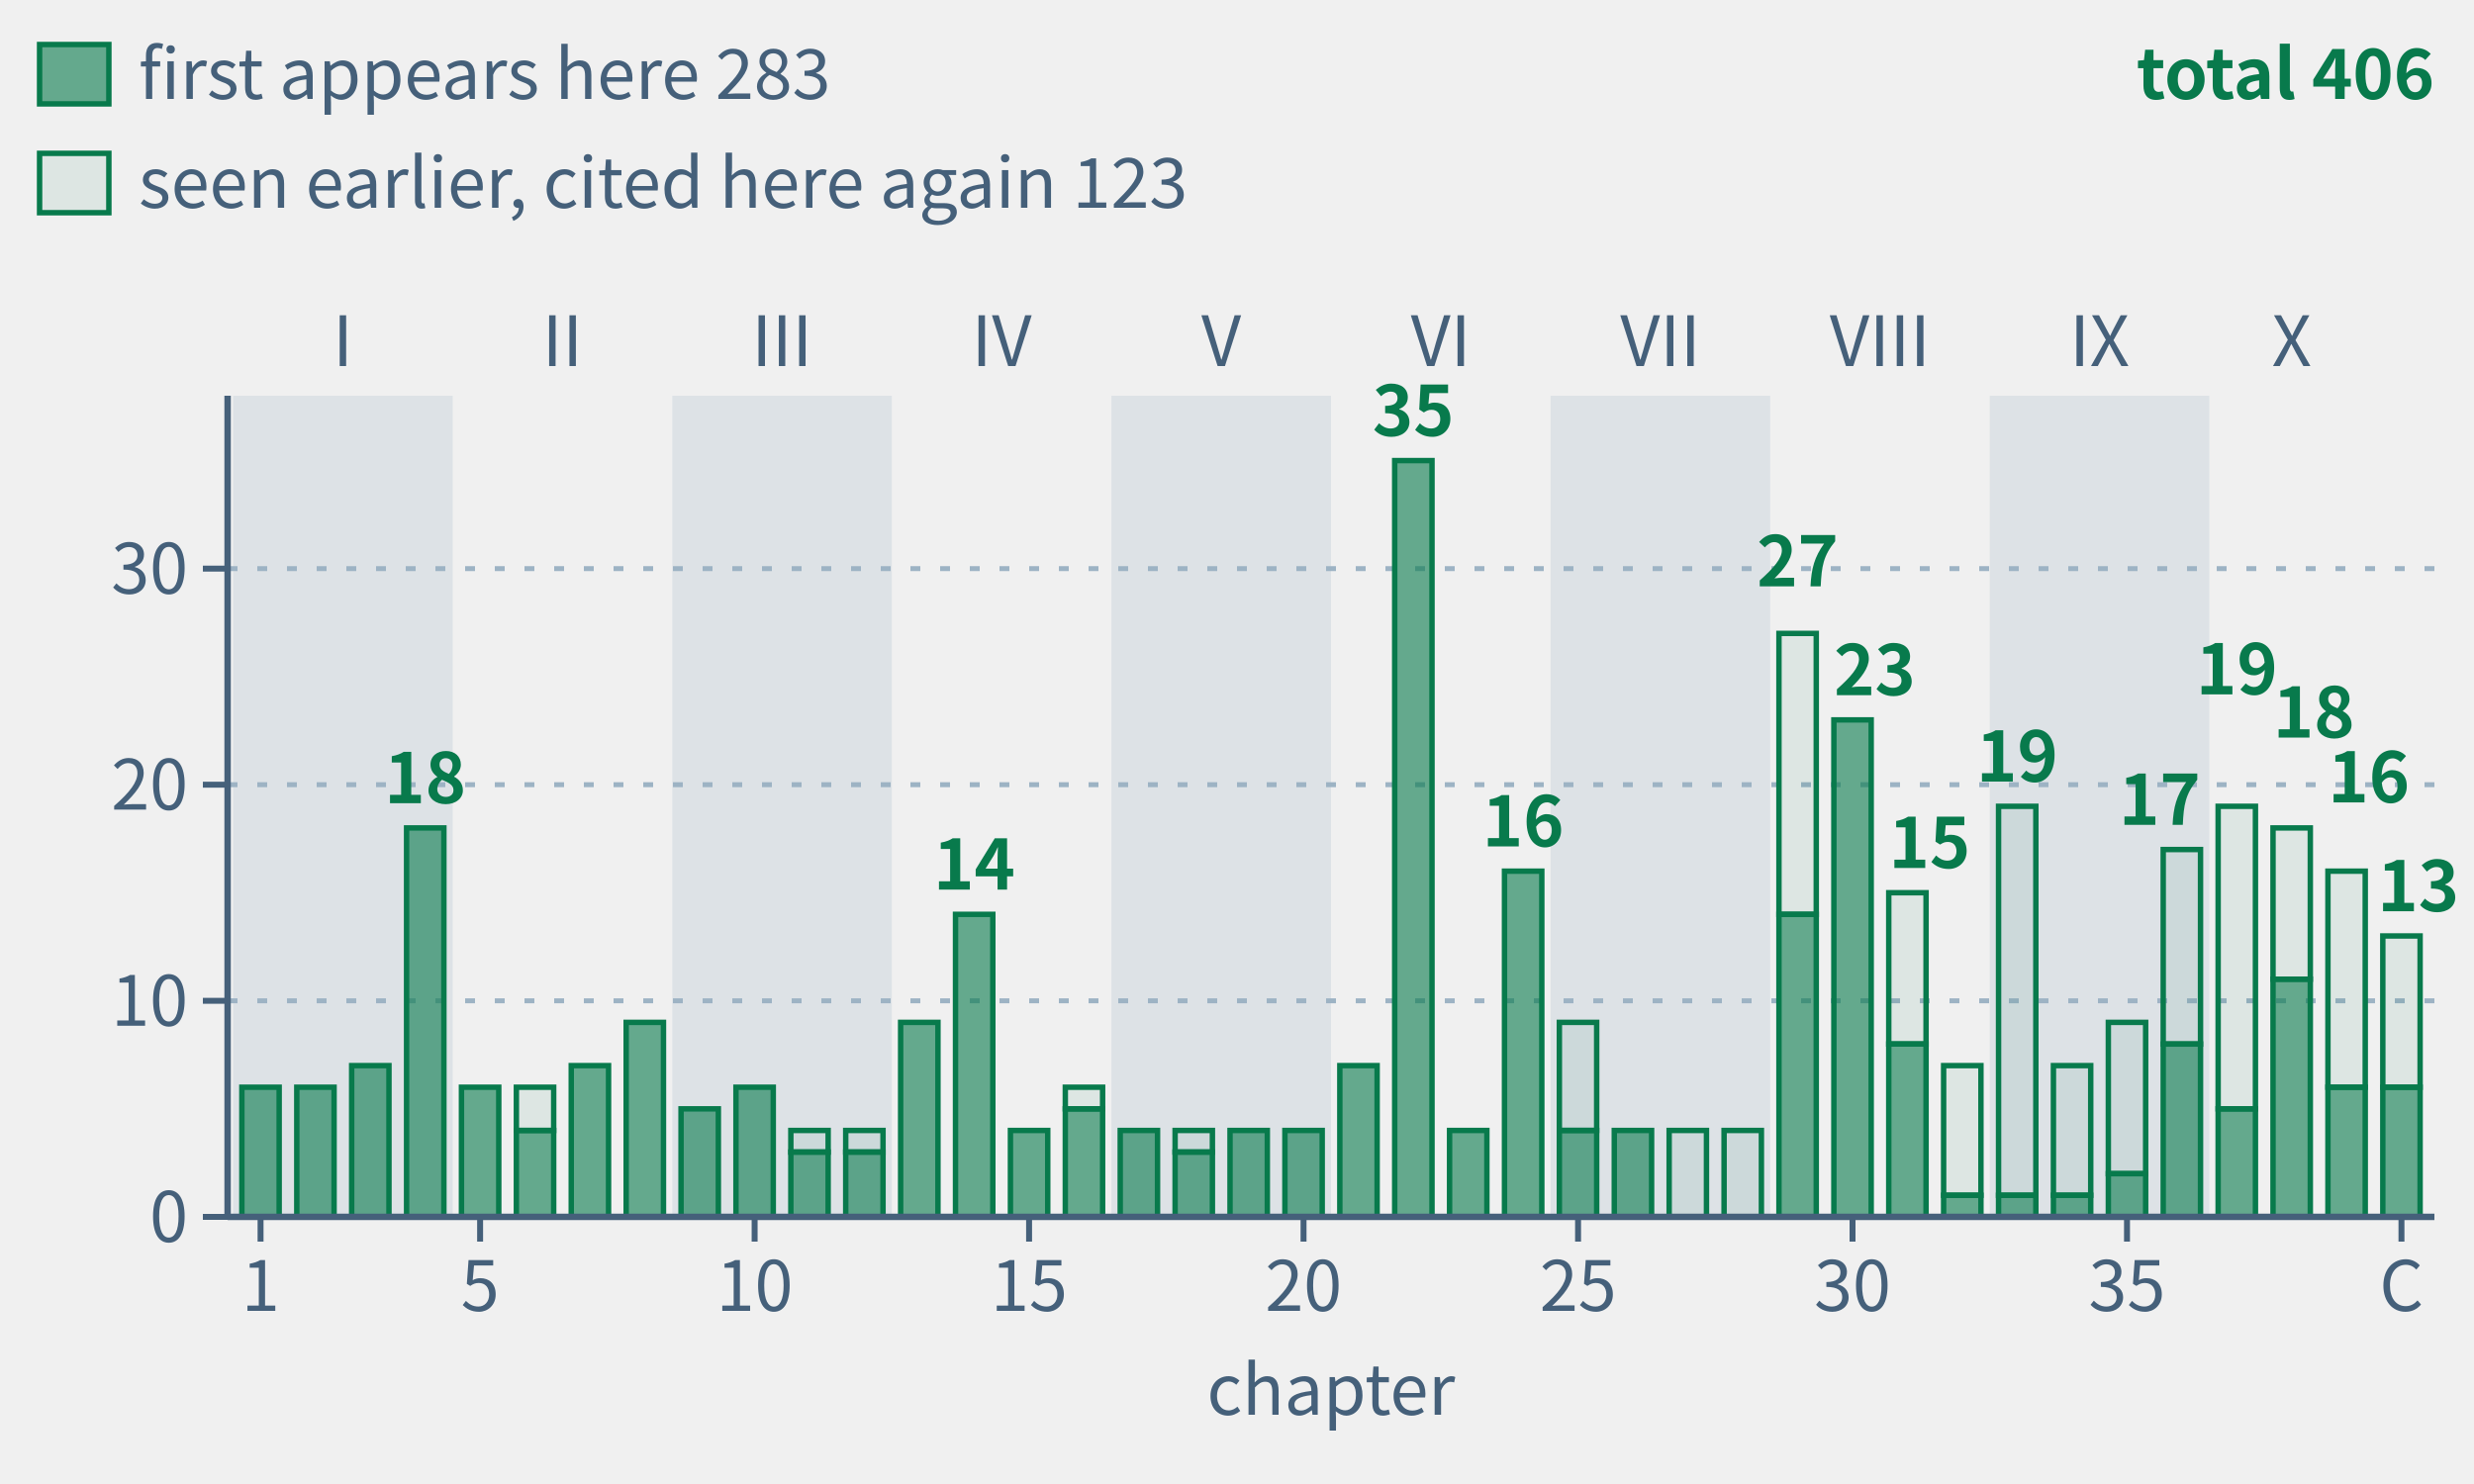
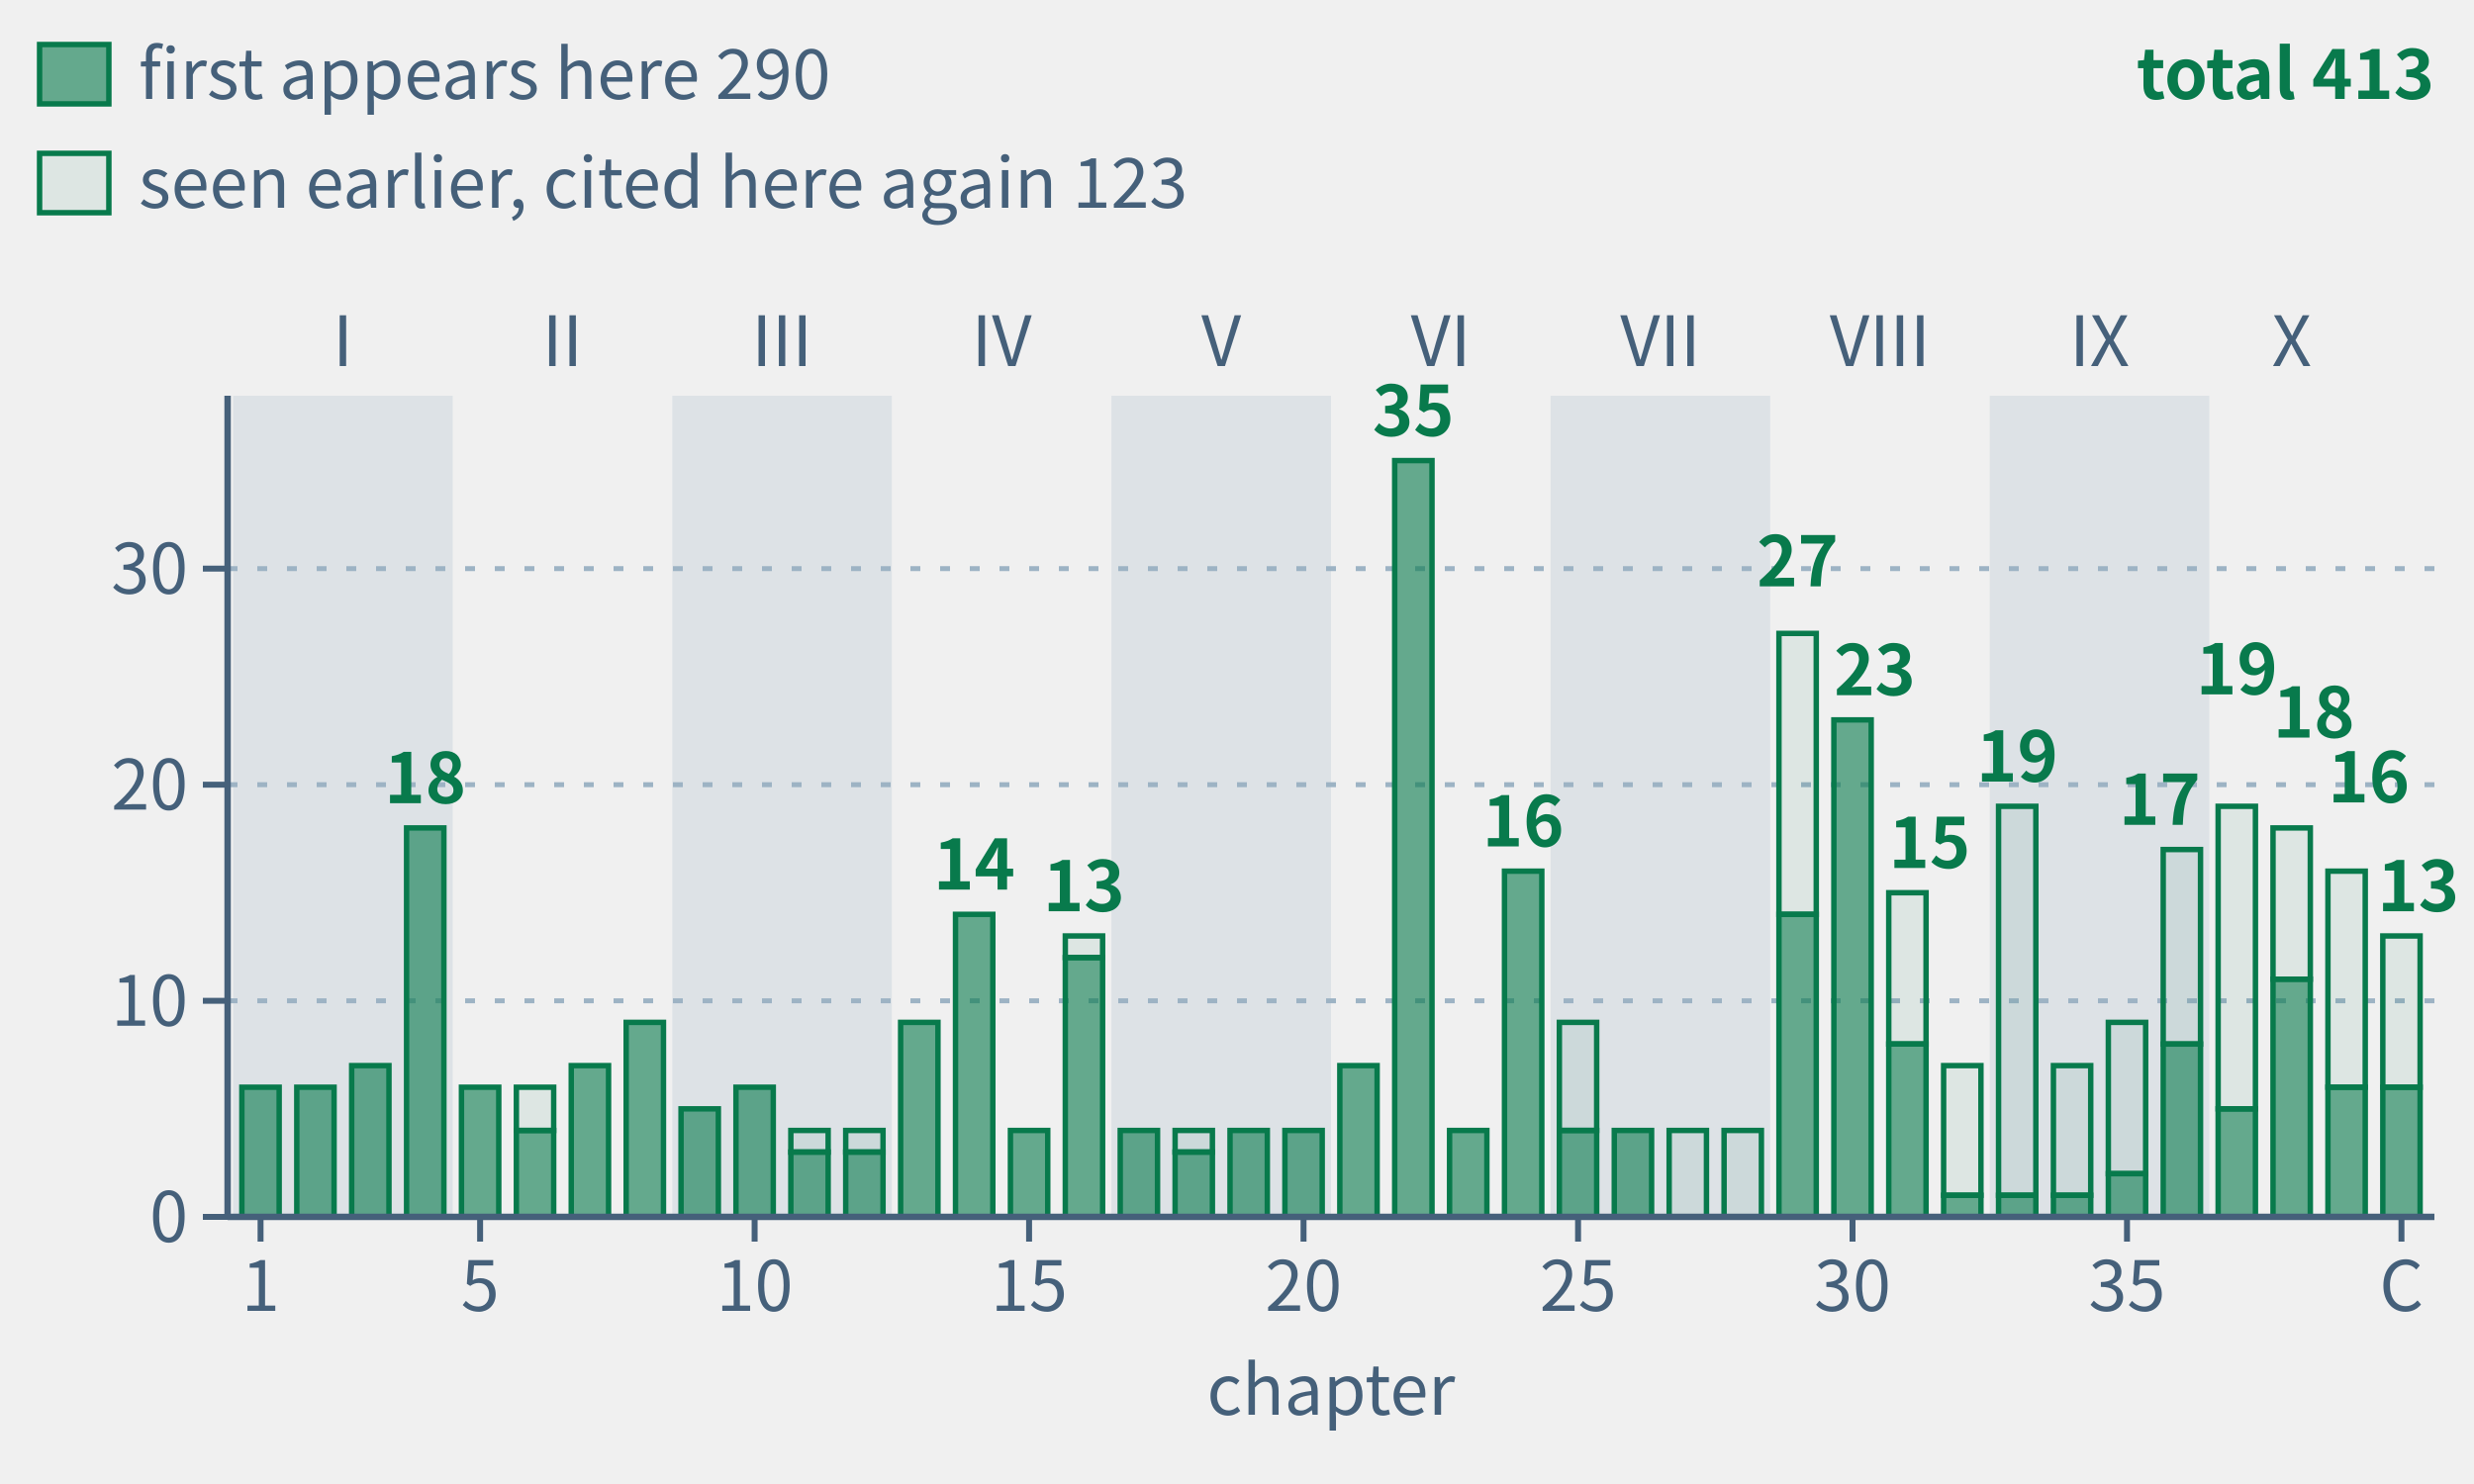
- <svg xmlns="http://www.w3.org/2000/svg" class="tr-fig" data-tr-fig="appc-theorems-by-chapter" data-lang="en" viewBox="0 0 500 300" width="500" height="300" font-family="'Noto Sans SC', 'Noto Sans CJK SC', 'Source Sans 3', 'PingFang SC', 'Microsoft YaHei', system-ui, sans-serif" role="img" aria-label="Bar chart: 40 green bars for Chapters 1 to 39 and the Coda, grouped by Parts I to X. Heights count frozen theorems cited with lean= on each chapter's environment headers; reuse in another chapter counts again. Chapter 22 leads with 35, followed by Chapters 29 (27), 30 (23) and Chapters 33 and 37 (19 each). Total: 406 citations, matching the 294 C.1 rows chapter by chapter. Solid lower sections count 283 theorems first appearing there; hollow upper sections count 123 seen earlier.">
+ <svg xmlns="http://www.w3.org/2000/svg" class="tr-fig" data-tr-fig="appc-theorems-by-chapter" data-lang="en" viewBox="0 0 500 300" width="500" height="300" font-family="'Noto Sans SC', 'Noto Sans CJK SC', 'Source Sans 3', 'PingFang SC', 'Microsoft YaHei', system-ui, sans-serif" role="img" aria-label="Bar chart: 40 green bars for Chapters 1 to 39 and the Coda, grouped by Parts I to X. Heights count frozen theorems cited with lean= on each chapter's environment headers; reuse in another chapter counts again. Chapter 22 leads with 35, followed by Chapters 29 (27), 30 (23) and Chapters 33 and 37 (19 each). Total: 413 citations, matching the 301 C.1 rows chapter by chapter. Solid lower sections count 290 theorems first appearing there; hollow upper sections count 123 seen earlier.">
  <style>.ts-ink{stroke:#0b1622}.tf-ink{fill:#0b1622}.ts-dim{stroke:#45607a}.tf-dim{fill:#45607a}.ts-faint{stroke:#9db3c4}.tf-faint{fill:#9db3c4}.ts-edge{stroke:#b9d0dd}.tf-edge{fill:#b9d0dd}.ts-hot{stroke:#5f9bb5}.tf-hot{fill:#5f9bb5}.ts-bg{stroke:#ffffff}.tf-bg{fill:#ffffff}.ts-panel{stroke:#eef5f9}.tf-panel{fill:#eef5f9}.ts-sheet{stroke:#f7fbfd}.tf-sheet{fill:#f7fbfd}.ts-cyan{stroke:#007c8a}.tf-cyan{fill:#007c8a}.ts-magenta{stroke:#b0128f}.tf-magenta{fill:#b0128f}.ts-amber{stroke:#946200}.tf-amber{fill:#946200}.ts-violet{stroke:#5a45c8}.tf-violet{fill:#5a45c8}.ts-ok{stroke:#087a4c}.tf-ok{fill:#087a4c}.ts-warn{stroke:#c21f3a}.tf-warn{fill:#c21f3a}.ts-blue{stroke:#1d5fd0}.tf-blue{fill:#1d5fd0}.ts-orange{stroke:#b85410}.tf-orange{fill:#b85410}.ts-sigma{stroke:#28405a}.tf-sigma{fill:#28405a}@media (prefers-color-scheme:dark){.ts-ink{stroke:#d4efff}.tf-ink{fill:#d4efff}.ts-dim{stroke:#6f8ea5}.tf-dim{fill:#6f8ea5}.ts-faint{stroke:#34506a}.tf-faint{fill:#34506a}.ts-edge{stroke:#143049}.tf-edge{fill:#143049}.ts-hot{stroke:#1f5d7c}.tf-hot{fill:#1f5d7c}.ts-bg{stroke:#03060c}.tf-bg{fill:#03060c}.ts-panel{stroke:#07101b}.tf-panel{fill:#07101b}.ts-sheet{stroke:#050c16}.tf-sheet{fill:#050c16}.ts-cyan{stroke:#19f0ff}.tf-cyan{fill:#19f0ff}.ts-magenta{stroke:#ff2fd0}.tf-magenta{fill:#ff2fd0}.ts-amber{stroke:#ffc83d}.tf-amber{fill:#ffc83d}.ts-violet{stroke:#9d8cff}.tf-violet{fill:#9d8cff}.ts-ok{stroke:#46ffb2}.tf-ok{fill:#46ffb2}.ts-warn{stroke:#ff5064}.tf-warn{fill:#ff5064}.ts-blue{stroke:#2a7bff}.tf-blue{fill:#2a7bff}.ts-orange{stroke:#ff8a3c}.tf-orange{fill:#ff8a3c}.ts-sigma{stroke:#cfe3ff}.tf-sigma{fill:#cfe3ff}}</style>
  <rect x="47.11" y="80" width="44.38" height="166" class="tf-faint" fill-opacity="0.22" />
  <text class="tf-dim" x="69.3" y="74" font-size="14" text-anchor="middle">I</text>
  <text class="tf-dim" x="113.68" y="74" font-size="14" text-anchor="middle">II</text>
  <rect x="135.87" y="80" width="44.38" height="166" class="tf-faint" fill-opacity="0.22" />
  <text class="tf-dim" x="158.05" y="74" font-size="14" text-anchor="middle">III</text>
  <text class="tf-dim" x="202.43" y="74" font-size="14" text-anchor="middle">IV</text>
  <rect x="224.62" y="80" width="44.38" height="166" class="tf-faint" fill-opacity="0.22" />
  <text class="tf-dim" x="246.81" y="74" font-size="14" text-anchor="middle">V</text>
  <text class="tf-dim" x="291.19" y="74" font-size="14" text-anchor="middle">VI</text>
  <rect x="313.38" y="80" width="44.38" height="166" class="tf-faint" fill-opacity="0.22" />
  <text class="tf-dim" x="335.57" y="74" font-size="14" text-anchor="middle">VII</text>
  <text class="tf-dim" x="379.95" y="74" font-size="14" text-anchor="middle">VIII</text>
  <rect x="402.13" y="80" width="44.38" height="166" class="tf-faint" fill-opacity="0.22" />
  <text class="tf-dim" x="424.32" y="74" font-size="14" text-anchor="middle">IX</text>
  <text class="tf-dim" x="463.15" y="74" font-size="14" text-anchor="middle">X</text>
  <line x1="46" y1="202.32" x2="492" y2="202.32" class="ts-faint" stroke-width="1" stroke-dasharray="2 4" fill="none" />
  <line x1="46" y1="158.63" x2="492" y2="158.63" class="ts-faint" stroke-width="1" stroke-dasharray="2 4" fill="none" />
  <line x1="46" y1="114.95" x2="492" y2="114.95" class="ts-faint" stroke-width="1" stroke-dasharray="2 4" fill="none" />
  <rect x="48.88" y="219.79" width="7.54" height="26.21" class="ts-ok tf-ok" stroke-width="1.1" fill-opacity="0.6" />
  <rect x="59.98" y="219.79" width="7.54" height="26.21" class="ts-ok tf-ok" stroke-width="1.1" fill-opacity="0.6" />
  <rect x="71.07" y="215.42" width="7.54" height="30.58" class="ts-ok tf-ok" stroke-width="1.1" fill-opacity="0.6" />
  <rect x="82.17" y="167.37" width="7.54" height="78.63" class="ts-ok tf-ok" stroke-width="1.1" fill-opacity="0.6" />
  <rect x="93.26" y="219.79" width="7.54" height="26.21" class="ts-ok tf-ok" stroke-width="1.1" fill-opacity="0.6" />
  <rect x="104.36" y="219.79" width="7.54" height="8.74" class="ts-ok tf-ok" stroke-width="1.1" fill-opacity="0.08" />
  <rect x="104.36" y="228.53" width="7.54" height="17.47" class="ts-ok tf-ok" stroke-width="1.1" fill-opacity="0.6" />
  <rect x="115.45" y="215.42" width="7.54" height="30.58" class="ts-ok tf-ok" stroke-width="1.1" fill-opacity="0.6" />
  <rect x="126.55" y="206.68" width="7.54" height="39.32" class="ts-ok tf-ok" stroke-width="1.1" fill-opacity="0.6" />
  <rect x="137.64" y="224.16" width="7.54" height="21.84" class="ts-ok tf-ok" stroke-width="1.1" fill-opacity="0.6" />
  <rect x="148.74" y="219.79" width="7.54" height="26.21" class="ts-ok tf-ok" stroke-width="1.1" fill-opacity="0.6" />
  <rect x="159.83" y="228.53" width="7.54" height="4.37" class="ts-ok tf-ok" stroke-width="1.1" fill-opacity="0.08" />
  <rect x="159.83" y="232.89" width="7.54" height="13.11" class="ts-ok tf-ok" stroke-width="1.1" fill-opacity="0.6" />
  <rect x="170.92" y="228.53" width="7.54" height="4.37" class="ts-ok tf-ok" stroke-width="1.1" fill-opacity="0.08" />
  <rect x="170.92" y="232.89" width="7.54" height="13.11" class="ts-ok tf-ok" stroke-width="1.1" fill-opacity="0.6" />
  <rect x="182.02" y="206.68" width="7.54" height="39.32" class="ts-ok tf-ok" stroke-width="1.1" fill-opacity="0.6" />
  <rect x="193.11" y="184.84" width="7.54" height="61.16" class="ts-ok tf-ok" stroke-width="1.1" fill-opacity="0.6" />
  <rect x="204.21" y="228.53" width="7.54" height="17.47" class="ts-ok tf-ok" stroke-width="1.1" fill-opacity="0.6" />
-   <rect x="215.3" y="219.79" width="7.54" height="4.37" class="ts-ok tf-ok" stroke-width="1.1" fill-opacity="0.08" />
-   <rect x="215.3" y="224.16" width="7.54" height="21.84" class="ts-ok tf-ok" stroke-width="1.1" fill-opacity="0.6" />
+   <rect x="215.3" y="189.21" width="7.54" height="4.37" class="ts-ok tf-ok" stroke-width="1.1" fill-opacity="0.08" />
+   <rect x="215.3" y="193.58" width="7.54" height="52.42" class="ts-ok tf-ok" stroke-width="1.1" fill-opacity="0.6" />
  <rect x="226.4" y="228.53" width="7.54" height="17.47" class="ts-ok tf-ok" stroke-width="1.1" fill-opacity="0.6" />
  <rect x="237.49" y="228.53" width="7.54" height="4.37" class="ts-ok tf-ok" stroke-width="1.1" fill-opacity="0.08" />
  <rect x="237.49" y="232.89" width="7.54" height="13.11" class="ts-ok tf-ok" stroke-width="1.1" fill-opacity="0.6" />
  <rect x="248.59" y="228.53" width="7.54" height="17.47" class="ts-ok tf-ok" stroke-width="1.1" fill-opacity="0.6" />
  <rect x="259.68" y="228.53" width="7.54" height="17.47" class="ts-ok tf-ok" stroke-width="1.1" fill-opacity="0.6" />
  <rect x="270.78" y="215.42" width="7.54" height="30.58" class="ts-ok tf-ok" stroke-width="1.1" fill-opacity="0.6" />
  <rect x="281.87" y="93.11" width="7.54" height="152.89" class="ts-ok tf-ok" stroke-width="1.1" fill-opacity="0.6" />
  <rect x="292.96" y="228.53" width="7.54" height="17.47" class="ts-ok tf-ok" stroke-width="1.1" fill-opacity="0.6" />
  <rect x="304.06" y="176.11" width="7.54" height="69.89" class="ts-ok tf-ok" stroke-width="1.1" fill-opacity="0.6" />
  <rect x="315.15" y="206.68" width="7.54" height="21.84" class="ts-ok tf-ok" stroke-width="1.1" fill-opacity="0.08" />
  <rect x="315.15" y="228.53" width="7.54" height="17.47" class="ts-ok tf-ok" stroke-width="1.1" fill-opacity="0.6" />
  <rect x="326.25" y="228.53" width="7.54" height="17.47" class="ts-ok tf-ok" stroke-width="1.1" fill-opacity="0.6" />
  <rect x="337.34" y="228.53" width="7.54" height="17.47" class="ts-ok tf-ok" stroke-width="1.1" fill-opacity="0.08" />
  <rect x="348.44" y="228.53" width="7.54" height="17.47" class="ts-ok tf-ok" stroke-width="1.1" fill-opacity="0.08" />
  <rect x="359.53" y="128.05" width="7.54" height="56.79" class="ts-ok tf-ok" stroke-width="1.1" fill-opacity="0.08" />
  <rect x="359.53" y="184.84" width="7.54" height="61.16" class="ts-ok tf-ok" stroke-width="1.1" fill-opacity="0.6" />
  <rect x="370.63" y="145.53" width="7.54" height="100.47" class="ts-ok tf-ok" stroke-width="1.1" fill-opacity="0.6" />
  <rect x="381.72" y="180.47" width="7.54" height="30.58" class="ts-ok tf-ok" stroke-width="1.1" fill-opacity="0.08" />
  <rect x="381.72" y="211.05" width="7.54" height="34.95" class="ts-ok tf-ok" stroke-width="1.1" fill-opacity="0.6" />
  <rect x="392.81" y="215.42" width="7.54" height="26.21" class="ts-ok tf-ok" stroke-width="1.1" fill-opacity="0.08" />
  <rect x="392.81" y="241.63" width="7.54" height="4.37" class="ts-ok tf-ok" stroke-width="1.1" fill-opacity="0.6" />
  <rect x="403.91" y="163" width="7.54" height="78.63" class="ts-ok tf-ok" stroke-width="1.1" fill-opacity="0.08" />
  <rect x="403.91" y="241.63" width="7.54" height="4.37" class="ts-ok tf-ok" stroke-width="1.1" fill-opacity="0.6" />
  <rect x="415" y="215.42" width="7.54" height="26.21" class="ts-ok tf-ok" stroke-width="1.1" fill-opacity="0.08" />
  <rect x="415" y="241.63" width="7.54" height="4.37" class="ts-ok tf-ok" stroke-width="1.1" fill-opacity="0.6" />
  <rect x="426.1" y="206.68" width="7.54" height="30.58" class="ts-ok tf-ok" stroke-width="1.1" fill-opacity="0.08" />
  <rect x="426.1" y="237.26" width="7.54" height="8.74" class="ts-ok tf-ok" stroke-width="1.1" fill-opacity="0.6" />
  <rect x="437.19" y="171.74" width="7.54" height="39.32" class="ts-ok tf-ok" stroke-width="1.1" fill-opacity="0.08" />
  <rect x="437.19" y="211.05" width="7.54" height="34.95" class="ts-ok tf-ok" stroke-width="1.1" fill-opacity="0.6" />
  <rect x="448.29" y="163" width="7.54" height="61.16" class="ts-ok tf-ok" stroke-width="1.1" fill-opacity="0.08" />
  <rect x="448.29" y="224.16" width="7.54" height="21.84" class="ts-ok tf-ok" stroke-width="1.1" fill-opacity="0.6" />
  <rect x="459.38" y="167.37" width="7.54" height="30.58" class="ts-ok tf-ok" stroke-width="1.1" fill-opacity="0.08" />
  <rect x="459.38" y="197.95" width="7.54" height="48.05" class="ts-ok tf-ok" stroke-width="1.1" fill-opacity="0.6" />
  <rect x="470.48" y="176.11" width="7.54" height="43.68" class="ts-ok tf-ok" stroke-width="1.1" fill-opacity="0.08" />
  <rect x="470.48" y="219.79" width="7.54" height="26.21" class="ts-ok tf-ok" stroke-width="1.1" fill-opacity="0.6" />
  <rect x="481.57" y="189.21" width="7.54" height="30.58" class="ts-ok tf-ok" stroke-width="1.1" fill-opacity="0.08" />
  <rect x="481.57" y="219.79" width="7.54" height="26.21" class="ts-ok tf-ok" stroke-width="1.1" fill-opacity="0.6" />
  <text class="tf-ok" x="85.94" y="162.37" font-size="14" text-anchor="middle" font-weight="600">18</text>
  <text class="tf-ok" x="196.89" y="179.84" font-size="14" text-anchor="middle" font-weight="600">14</text>
+   <text class="tf-ok" x="219.07" y="184.21" font-size="14" text-anchor="middle" font-weight="600">13</text>
  <text class="tf-ok" x="285.64" y="88.11" font-size="14" text-anchor="middle" font-weight="600">35</text>
  <text class="tf-ok" x="307.83" y="171.11" font-size="14" text-anchor="middle" font-weight="600">16</text>
  <text class="tf-ok" x="363.3" y="118.53" font-size="14" text-anchor="middle" font-weight="600">27</text>
  <text class="tf-ok" x="370.63" y="140.53" font-size="14" font-weight="600">23</text>
  <text class="tf-ok" x="381.72" y="175.47" font-size="14" font-weight="600">15</text>
  <text class="tf-ok" x="407.68" y="158" font-size="14" text-anchor="middle" font-weight="600">19</text>
  <text class="tf-ok" x="444.74" y="166.74" font-size="14" text-anchor="end" font-weight="600">17</text>
  <text class="tf-ok" x="452.06" y="140.37" font-size="14" text-anchor="middle" font-weight="600">19</text>
  <text class="tf-ok" x="459.38" y="149.11" font-size="14" font-weight="600">18</text>
  <text class="tf-ok" x="470.48" y="162.21" font-size="14" font-weight="600">16</text>
  <text class="tf-ok" x="497" y="184.21" font-size="14" text-anchor="end" font-weight="600">13</text>
  <line x1="46" y1="246" x2="492" y2="246" class="ts-dim" stroke-width="1.3" fill="none" />
  <line x1="52.66" y1="246" x2="52.66" y2="251" class="ts-dim" stroke-width="1.2" fill="none" />
  <text class="tf-dim" x="52.66" y="265" font-size="14" text-anchor="middle">1</text>
  <line x1="97.03" y1="246" x2="97.03" y2="251" class="ts-dim" stroke-width="1.2" fill="none" />
  <text class="tf-dim" x="97.03" y="265" font-size="14" text-anchor="middle">5</text>
  <line x1="152.51" y1="246" x2="152.51" y2="251" class="ts-dim" stroke-width="1.2" fill="none" />
  <text class="tf-dim" x="152.51" y="265" font-size="14" text-anchor="middle">10</text>
  <line x1="207.98" y1="246" x2="207.98" y2="251" class="ts-dim" stroke-width="1.2" fill="none" />
  <text class="tf-dim" x="207.98" y="265" font-size="14" text-anchor="middle">15</text>
  <line x1="263.45" y1="246" x2="263.45" y2="251" class="ts-dim" stroke-width="1.2" fill="none" />
  <text class="tf-dim" x="263.45" y="265" font-size="14" text-anchor="middle">20</text>
  <line x1="318.93" y1="246" x2="318.93" y2="251" class="ts-dim" stroke-width="1.2" fill="none" />
  <text class="tf-dim" x="318.93" y="265" font-size="14" text-anchor="middle">25</text>
  <line x1="374.4" y1="246" x2="374.4" y2="251" class="ts-dim" stroke-width="1.2" fill="none" />
  <text class="tf-dim" x="374.4" y="265" font-size="14" text-anchor="middle">30</text>
  <line x1="429.87" y1="246" x2="429.87" y2="251" class="ts-dim" stroke-width="1.2" fill="none" />
  <text class="tf-dim" x="429.87" y="265" font-size="14" text-anchor="middle">35</text>
  <line x1="485.34" y1="246" x2="485.34" y2="251" class="ts-dim" stroke-width="1.2" fill="none" />
  <text class="tf-dim" x="485.34" y="265" font-size="14" text-anchor="middle">C</text>
  <text class="tf-dim" x="269" y="286" font-size="14" text-anchor="middle">chapter</text>
  <line x1="46" y1="80" x2="46" y2="246" class="ts-dim" stroke-width="1.3" fill="none" />
  <line x1="41" y1="246" x2="46" y2="246" class="ts-dim" stroke-width="1.2" fill="none" />
  <text class="tf-dim" x="38" y="251.04" font-size="14" text-anchor="end">0</text>
  <line x1="41" y1="202.32" x2="46" y2="202.32" class="ts-dim" stroke-width="1.2" fill="none" />
  <text class="tf-dim" x="38" y="207.36" font-size="14" text-anchor="end">10</text>
  <line x1="41" y1="158.63" x2="46" y2="158.63" class="ts-dim" stroke-width="1.2" fill="none" />
  <text class="tf-dim" x="38" y="163.67" font-size="14" text-anchor="end">20</text>
  <line x1="41" y1="114.95" x2="46" y2="114.95" class="ts-dim" stroke-width="1.2" fill="none" />
  <text class="tf-dim" x="38" y="119.99" font-size="14" text-anchor="end">30</text>
  <rect x="8" y="9" width="14" height="12" class="ts-ok tf-ok" stroke-width="1.1" fill-opacity="0.6" />
-   <text class="tf-dim" x="28" y="20" font-size="14">first appears here 283</text>
+   <text class="tf-dim" x="28" y="20" font-size="14">first appears here 290</text>
  <rect x="8" y="31" width="14" height="12" class="ts-ok tf-ok" stroke-width="1.1" fill-opacity="0.08" />
  <text class="tf-dim" x="28" y="42" font-size="14">seen earlier, cited here again 123</text>
-   <text class="tf-ok" x="492" y="20" font-size="14" text-anchor="end" font-weight="600">total 406</text>
+   <text class="tf-ok" x="492" y="20" font-size="14" text-anchor="end" font-weight="600">total 413</text>
</svg>
